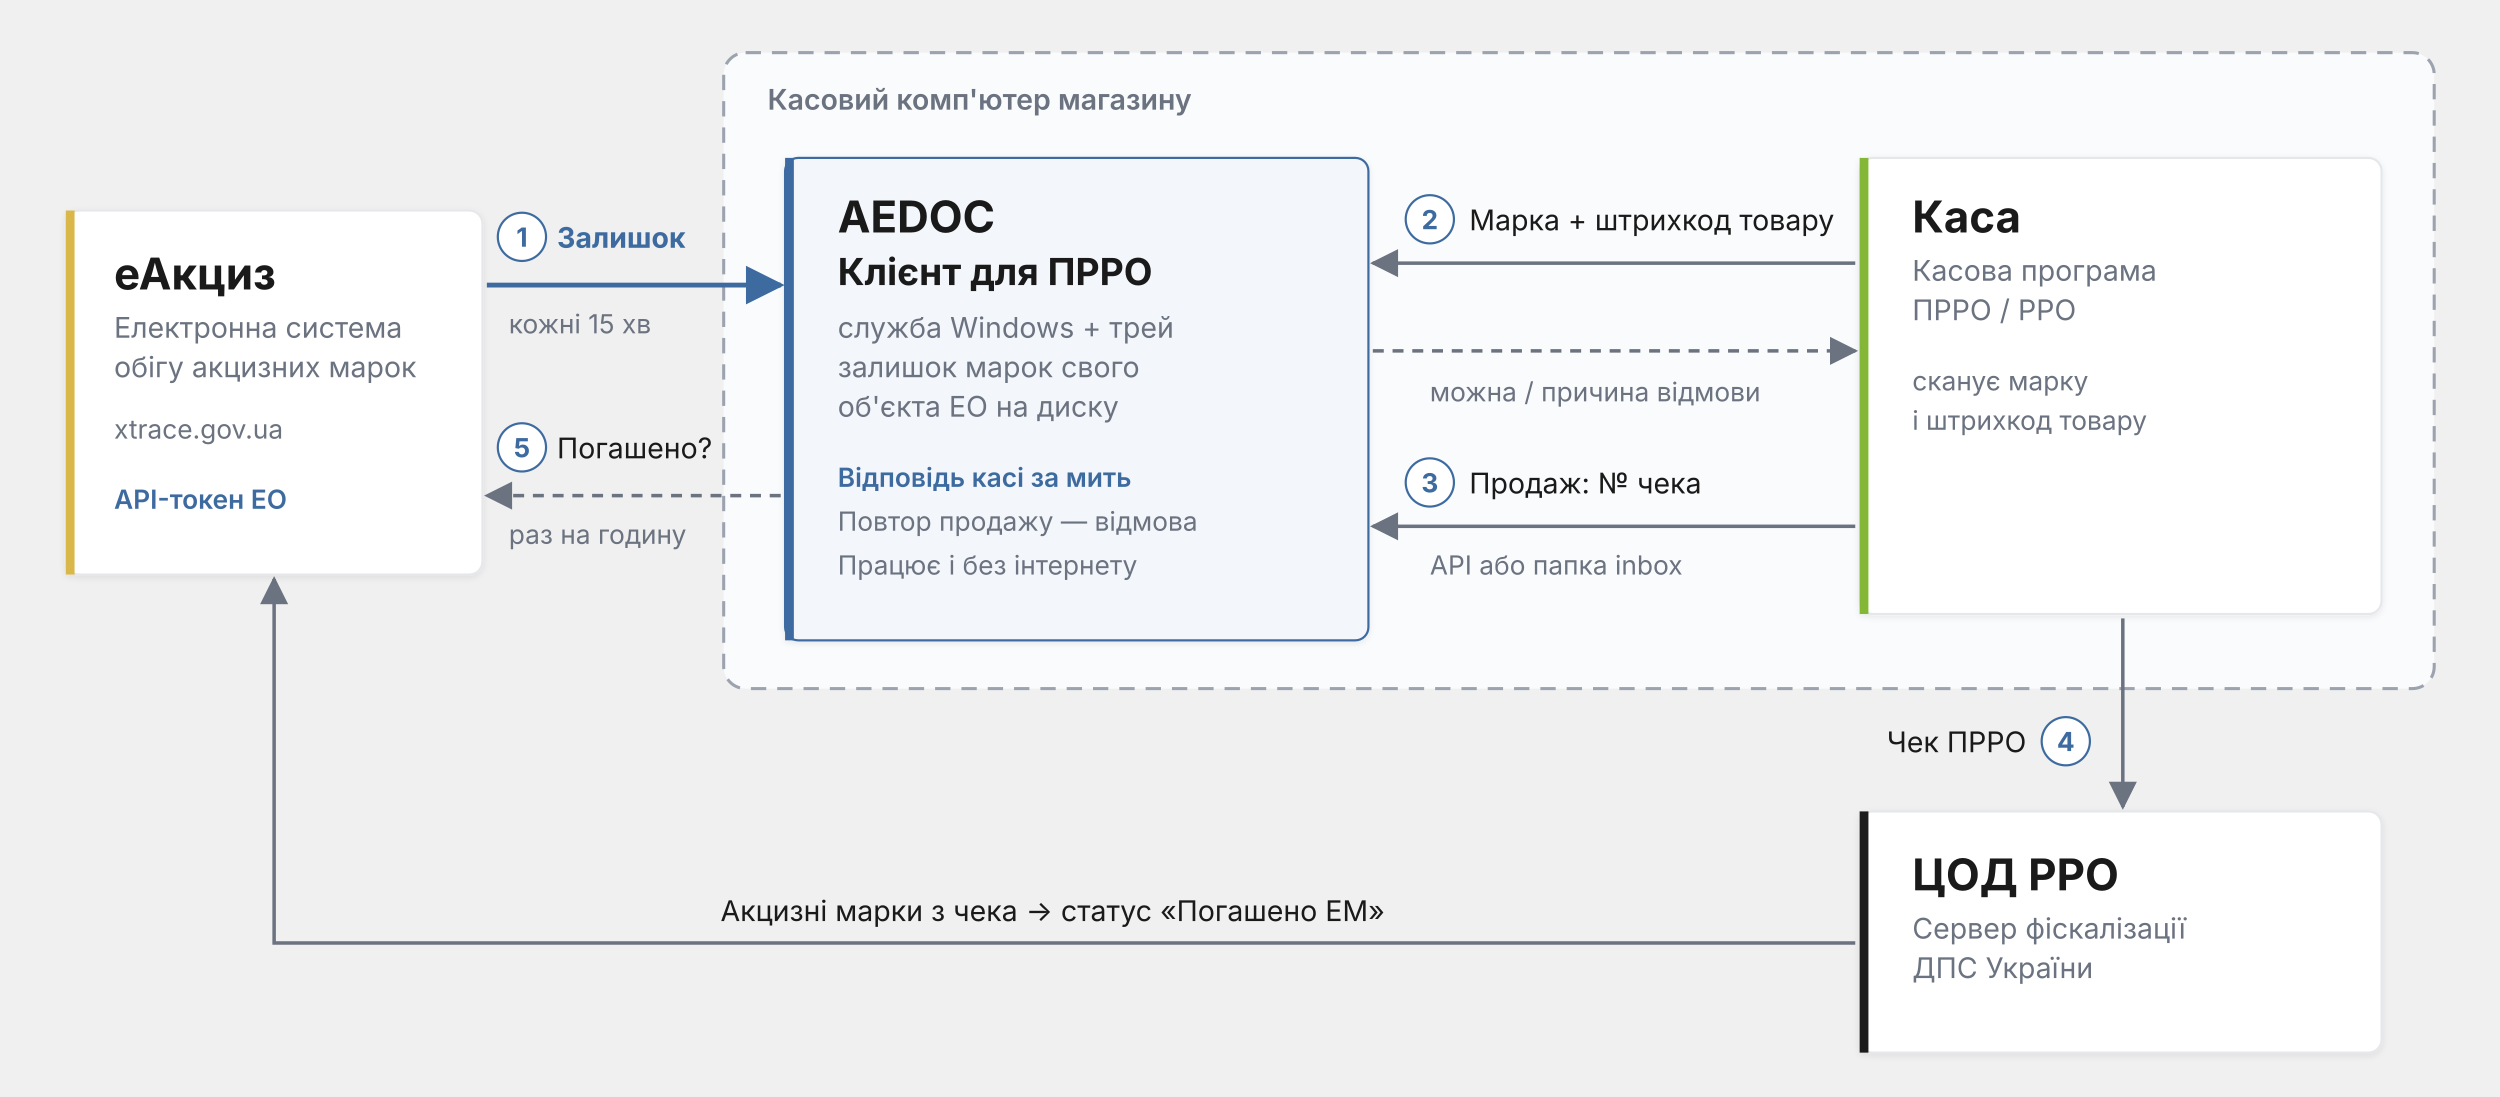
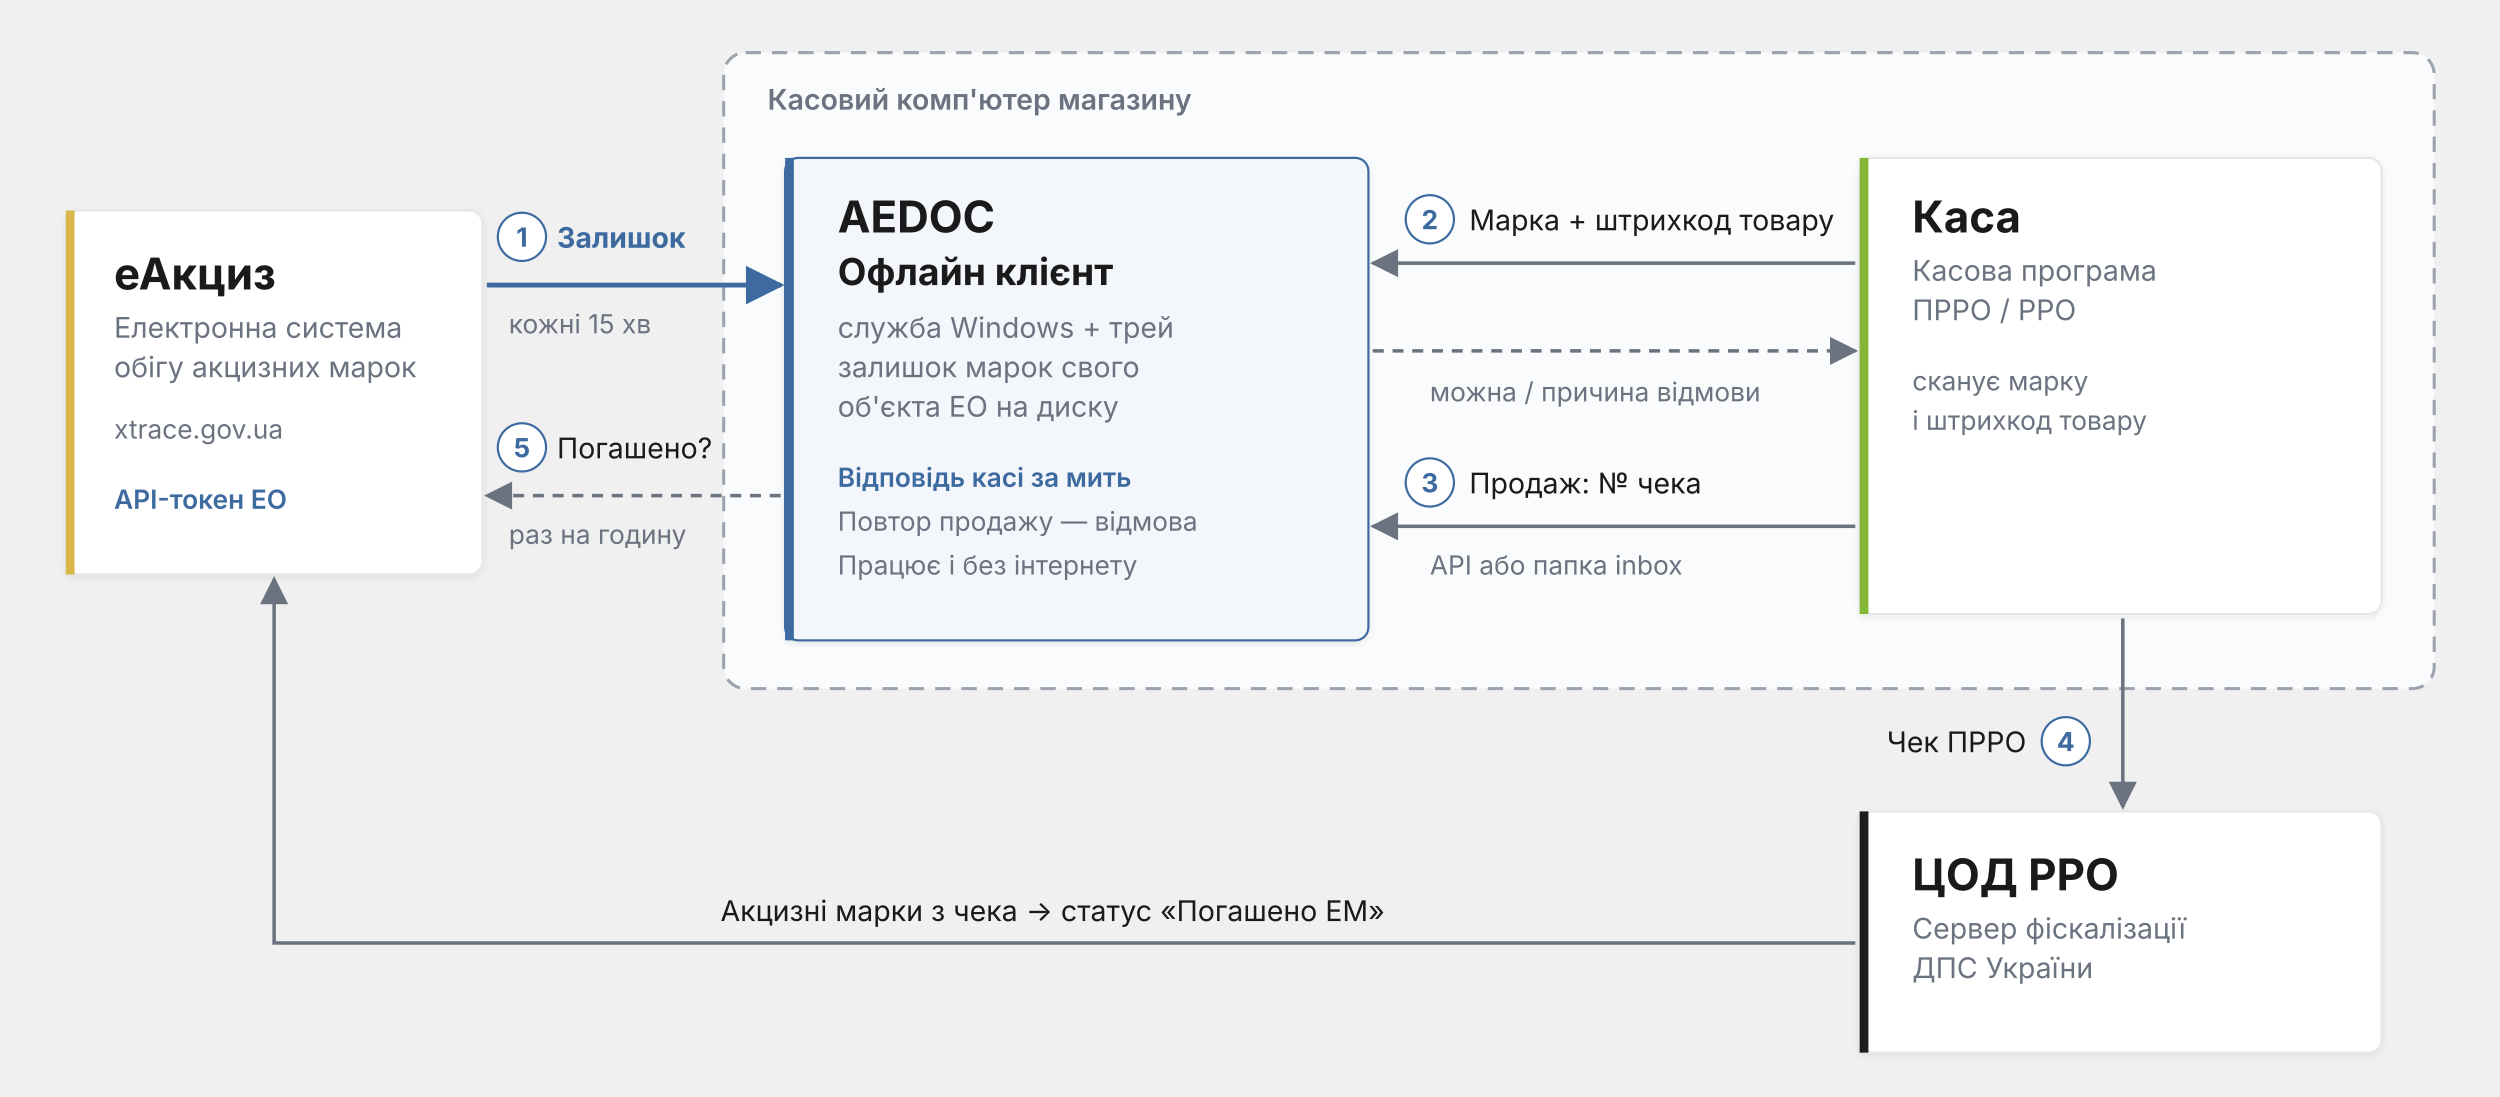
<svg xmlns="http://www.w3.org/2000/svg" viewBox="0 0 1140 500" font-family="Inter, Montserrat, Segoe UI, Arial, sans-serif" role="img" aria-label="Схема AEDOC Клієнт для ПРРО: еАкциз передає залишок акцизних марок об'єкта ЕО клієнту на касовому комп'ютері; каса ПРРО перевіряє в клієнта марку зі штрихкодом товару і повідомляє про продаж; чек ПРРО йде в ЦОД РРО, звідти марки — в еАкциз; клієнт перевіряє в еАкциз, що продані марки погашено">
  <defs>
    <marker id="kp-ah" viewBox="0 0 10 10" refX="9" refY="5" markerWidth="8" markerHeight="8" orient="auto-start-reverse">
      <path d="M0,0 L10,5 L0,10 z" fill="#6B7280" />
    </marker>
    <marker id="kp-ahb" viewBox="0 0 10 10" refX="9" refY="5" markerWidth="8" markerHeight="8" orient="auto-start-reverse">
      <path d="M0,0 L10,5 L0,10 z" fill="#3D6BA0" />
    </marker>
    <filter id="kp-sh" x="-5%" y="-5%" width="110%" height="120%">
      <feDropShadow dx="0" dy="1" stdDeviation="1.5" flood-color="#1A1A1A" flood-opacity="0.08" />
    </filter>
  </defs>
  <rect x="330" y="24" width="780" height="290" rx="10" fill="#FAFBFC" stroke="#9CA3AF" stroke-width="1.4" stroke-dasharray="7 5" />
  <text x="350" y="50" font-size="13" font-weight="600" fill="#6B7280">Касовий комп'ютер магазину</text>
  <line x1="222" y1="130" x2="356" y2="130" stroke="#3D6BA0" stroke-width="2.2" marker-end="url(#kp-ahb)" />
  <circle cx="238" cy="108" r="11" fill="#fff" stroke="#3D6BA0" />
  <text x="238" y="112.5" text-anchor="middle" font-size="12" font-weight="700" fill="#3D6BA0">1</text>
  <text x="254" y="113" font-size="13" font-weight="700" fill="#3D6BA0">Залишок</text>
  <text x="232" y="152" font-size="12" fill="#6B7280">кожні 15 хв</text>
  <line x1="356" y1="226" x2="222" y2="226" stroke="#6B7280" stroke-width="1.6" stroke-dasharray="5 4" marker-end="url(#kp-ah)" />
  <circle cx="238" cy="204" r="11" fill="#fff" stroke="#3D6BA0" />
  <text x="238" y="208.5" text-anchor="middle" font-size="12" font-weight="700" fill="#3D6BA0">5</text>
  <text x="254" y="209" font-size="13" fill="#1A1A1A">Погашено?</text>
  <text x="232" y="248" font-size="12" fill="#6B7280">раз на годину</text>
  <line x1="846" y1="120" x2="626" y2="120" stroke="#6B7280" stroke-width="1.6" marker-end="url(#kp-ah)" />
  <circle cx="652" cy="100" r="11" fill="#fff" stroke="#3D6BA0" />
  <text x="652" y="104.5" text-anchor="middle" font-size="12" font-weight="700" fill="#3D6BA0">2</text>
  <text x="670" y="105" font-size="13" fill="#1A1A1A">Марка + штрихкод товару</text>
  <line x1="626" y1="160" x2="846" y2="160" stroke="#6B7280" stroke-width="1.6" stroke-dasharray="5 4" marker-end="url(#kp-ah)" />
  <text x="652" y="183" font-size="12" fill="#6B7280">можна / причина відмови</text>
  <line x1="846" y1="240" x2="626" y2="240" stroke="#6B7280" stroke-width="1.6" marker-end="url(#kp-ah)" />
  <circle cx="652" cy="220" r="11" fill="#fff" stroke="#3D6BA0" />
  <text x="652" y="224.5" text-anchor="middle" font-size="12" font-weight="700" fill="#3D6BA0">3</text>
  <text x="670" y="225" font-size="13" fill="#1A1A1A">Продаж: № чека</text>
  <text x="652" y="262" font-size="12" fill="#6B7280">API або папка inbox</text>
  <line x1="968" y1="282" x2="968" y2="368" stroke="#6B7280" stroke-width="1.6" marker-end="url(#kp-ah)" />
  <circle cx="942" cy="338" r="11" fill="#fff" stroke="#3D6BA0" />
  <text x="942" y="342.5" text-anchor="middle" font-size="12" font-weight="700" fill="#3D6BA0">4</text>
  <text x="924" y="343" text-anchor="end" font-size="13" fill="#1A1A1A">Чек ПРРО</text>
  <polyline points="846,430 125,430 125,264" fill="none" stroke="#6B7280" stroke-width="1.6" marker-end="url(#kp-ah)" />
  <text x="480" y="420" text-anchor="middle" font-size="13" fill="#1A1A1A">Акцизні марки з чека → статус «Погашено ЕМ»</text>
  <g filter="url(#kp-sh)">
    <rect x="30" y="96" width="190" height="166" rx="6" fill="#fff" stroke="#E5E7EB" />
    <rect x="30" y="96" width="4" height="166" fill="#D9B84A" />
  </g>
  <text x="52" y="132" font-size="20" font-weight="700" fill="#1A1A1A">еАкциз</text>
  <text x="52" y="154" font-size="13" fill="#6B7280">Електронна система</text>
  <text x="52" y="172" font-size="13" fill="#6B7280">обігу акцизних марок</text>
  <text x="52" y="200" font-size="12" fill="#6B7280">xtrace.gov.ua</text>
  <text x="52" y="232" font-size="12" font-weight="600" fill="#3D6BA0">API-токен ЕО</text>
  <g filter="url(#kp-sh)">
    <rect x="358" y="72" width="266" height="220" rx="6" fill="#F3F6FA" stroke="#3D6BA0" />
    <rect x="358" y="72" width="4" height="220" fill="#3D6BA0" />
  </g>
  <text x="382" y="106" font-size="20" font-weight="700" fill="#1A1A1A">AEDOC</text>
-   <text x="382" y="130" font-size="17" font-weight="700" fill="#1A1A1A">Клієнт для ПРРО</text>
+   <text x="382" y="130" font-size="17" font-weight="700" fill="#1A1A1A">Офлайн клієнт</text>
  <text x="382" y="154" font-size="13" fill="#6B7280">служба Windows + трей</text>
  <text x="382" y="172" font-size="13" fill="#6B7280">залишок марок свого</text>
  <text x="382" y="190" font-size="13" fill="#6B7280">об'єкта ЕО на диску</text>
  <text x="382" y="222" font-size="12" font-weight="600" fill="#3D6BA0">Відповідь касі за мить</text>
  <text x="382" y="242" font-size="12" fill="#6B7280">Повтор продажу — відмова</text>
  <text x="382" y="262" font-size="12" fill="#6B7280">Працює і без інтернету</text>
  <g filter="url(#kp-sh)">
    <rect x="848" y="72" width="238" height="208" rx="6" fill="#fff" stroke="#E5E7EB" />
    <rect x="848" y="72" width="4" height="208" fill="#83B735" />
  </g>
  <text x="872" y="106" font-size="20" font-weight="700" fill="#1A1A1A">Каса</text>
  <text x="872" y="128" font-size="13" fill="#6B7280">Касова програма</text>
  <text x="872" y="146" font-size="13" fill="#6B7280">ПРРО / РРО</text>
  <text x="872" y="178" font-size="12" fill="#6B7280">сканує марку</text>
  <text x="872" y="196" font-size="12" fill="#6B7280">і штрихкод товару</text>
  <g filter="url(#kp-sh)">
    <rect x="848" y="370" width="238" height="110" rx="6" fill="#fff" stroke="#E5E7EB" />
    <rect x="848" y="370" width="4" height="110" fill="#1A1A1A" />
  </g>
  <text x="872" y="406" font-size="20" font-weight="700" fill="#1A1A1A">ЦОД РРО</text>
  <text x="872" y="428" font-size="13" fill="#6B7280">Сервер фіскалізації</text>
  <text x="872" y="446" font-size="13" fill="#6B7280">ДПС України</text>
</svg>
